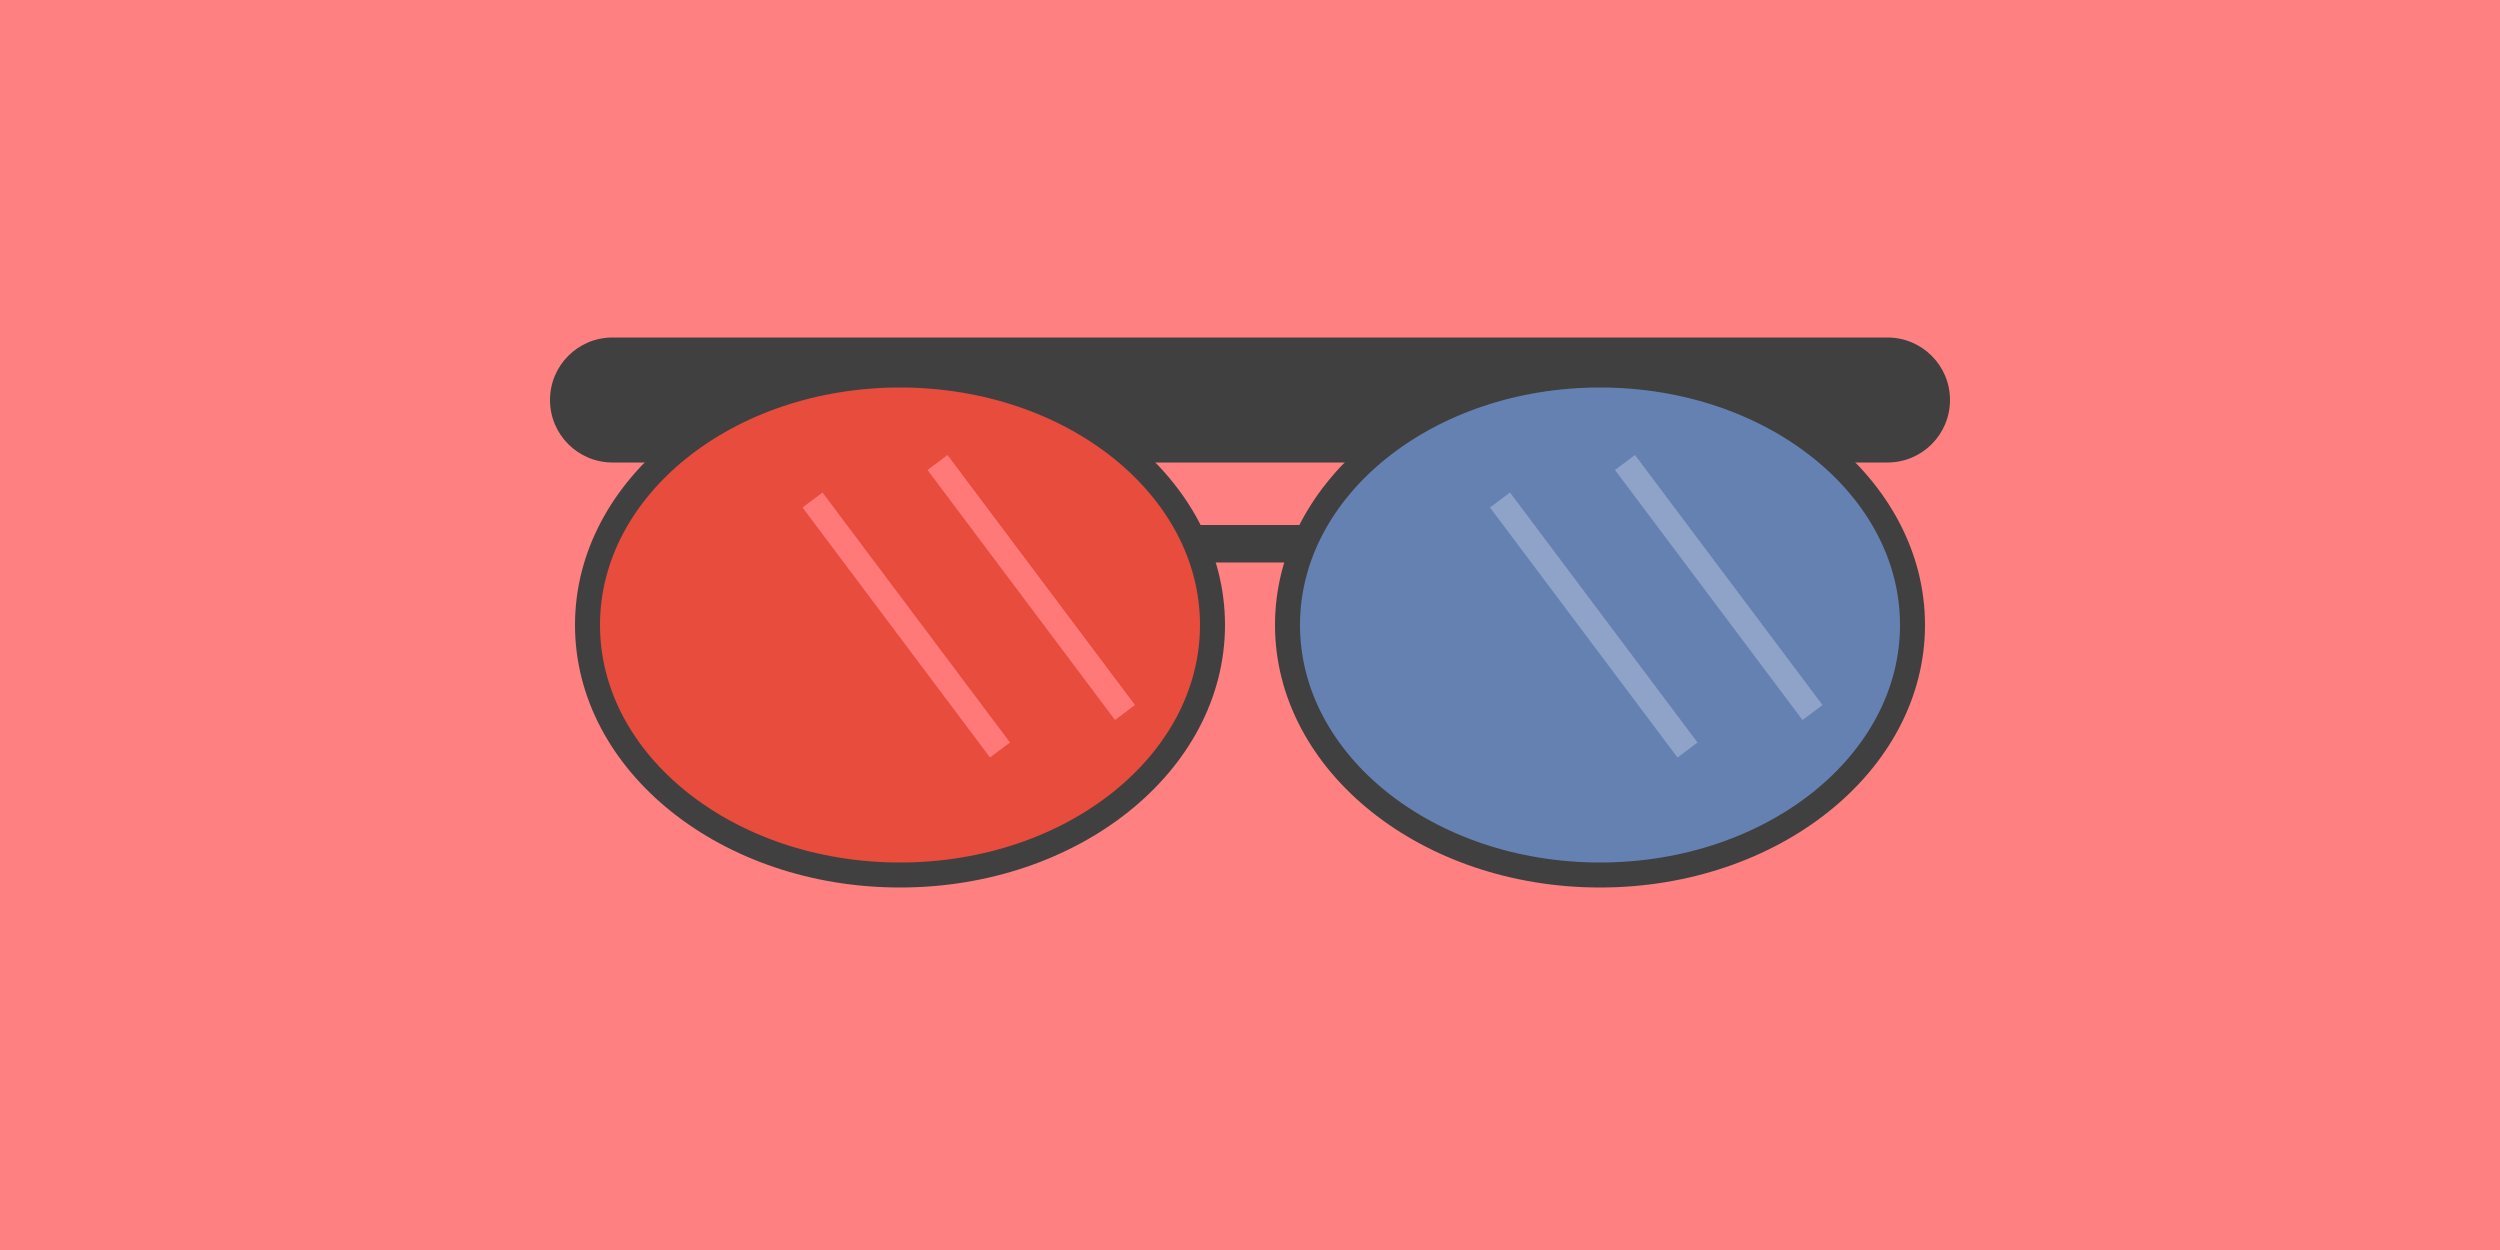
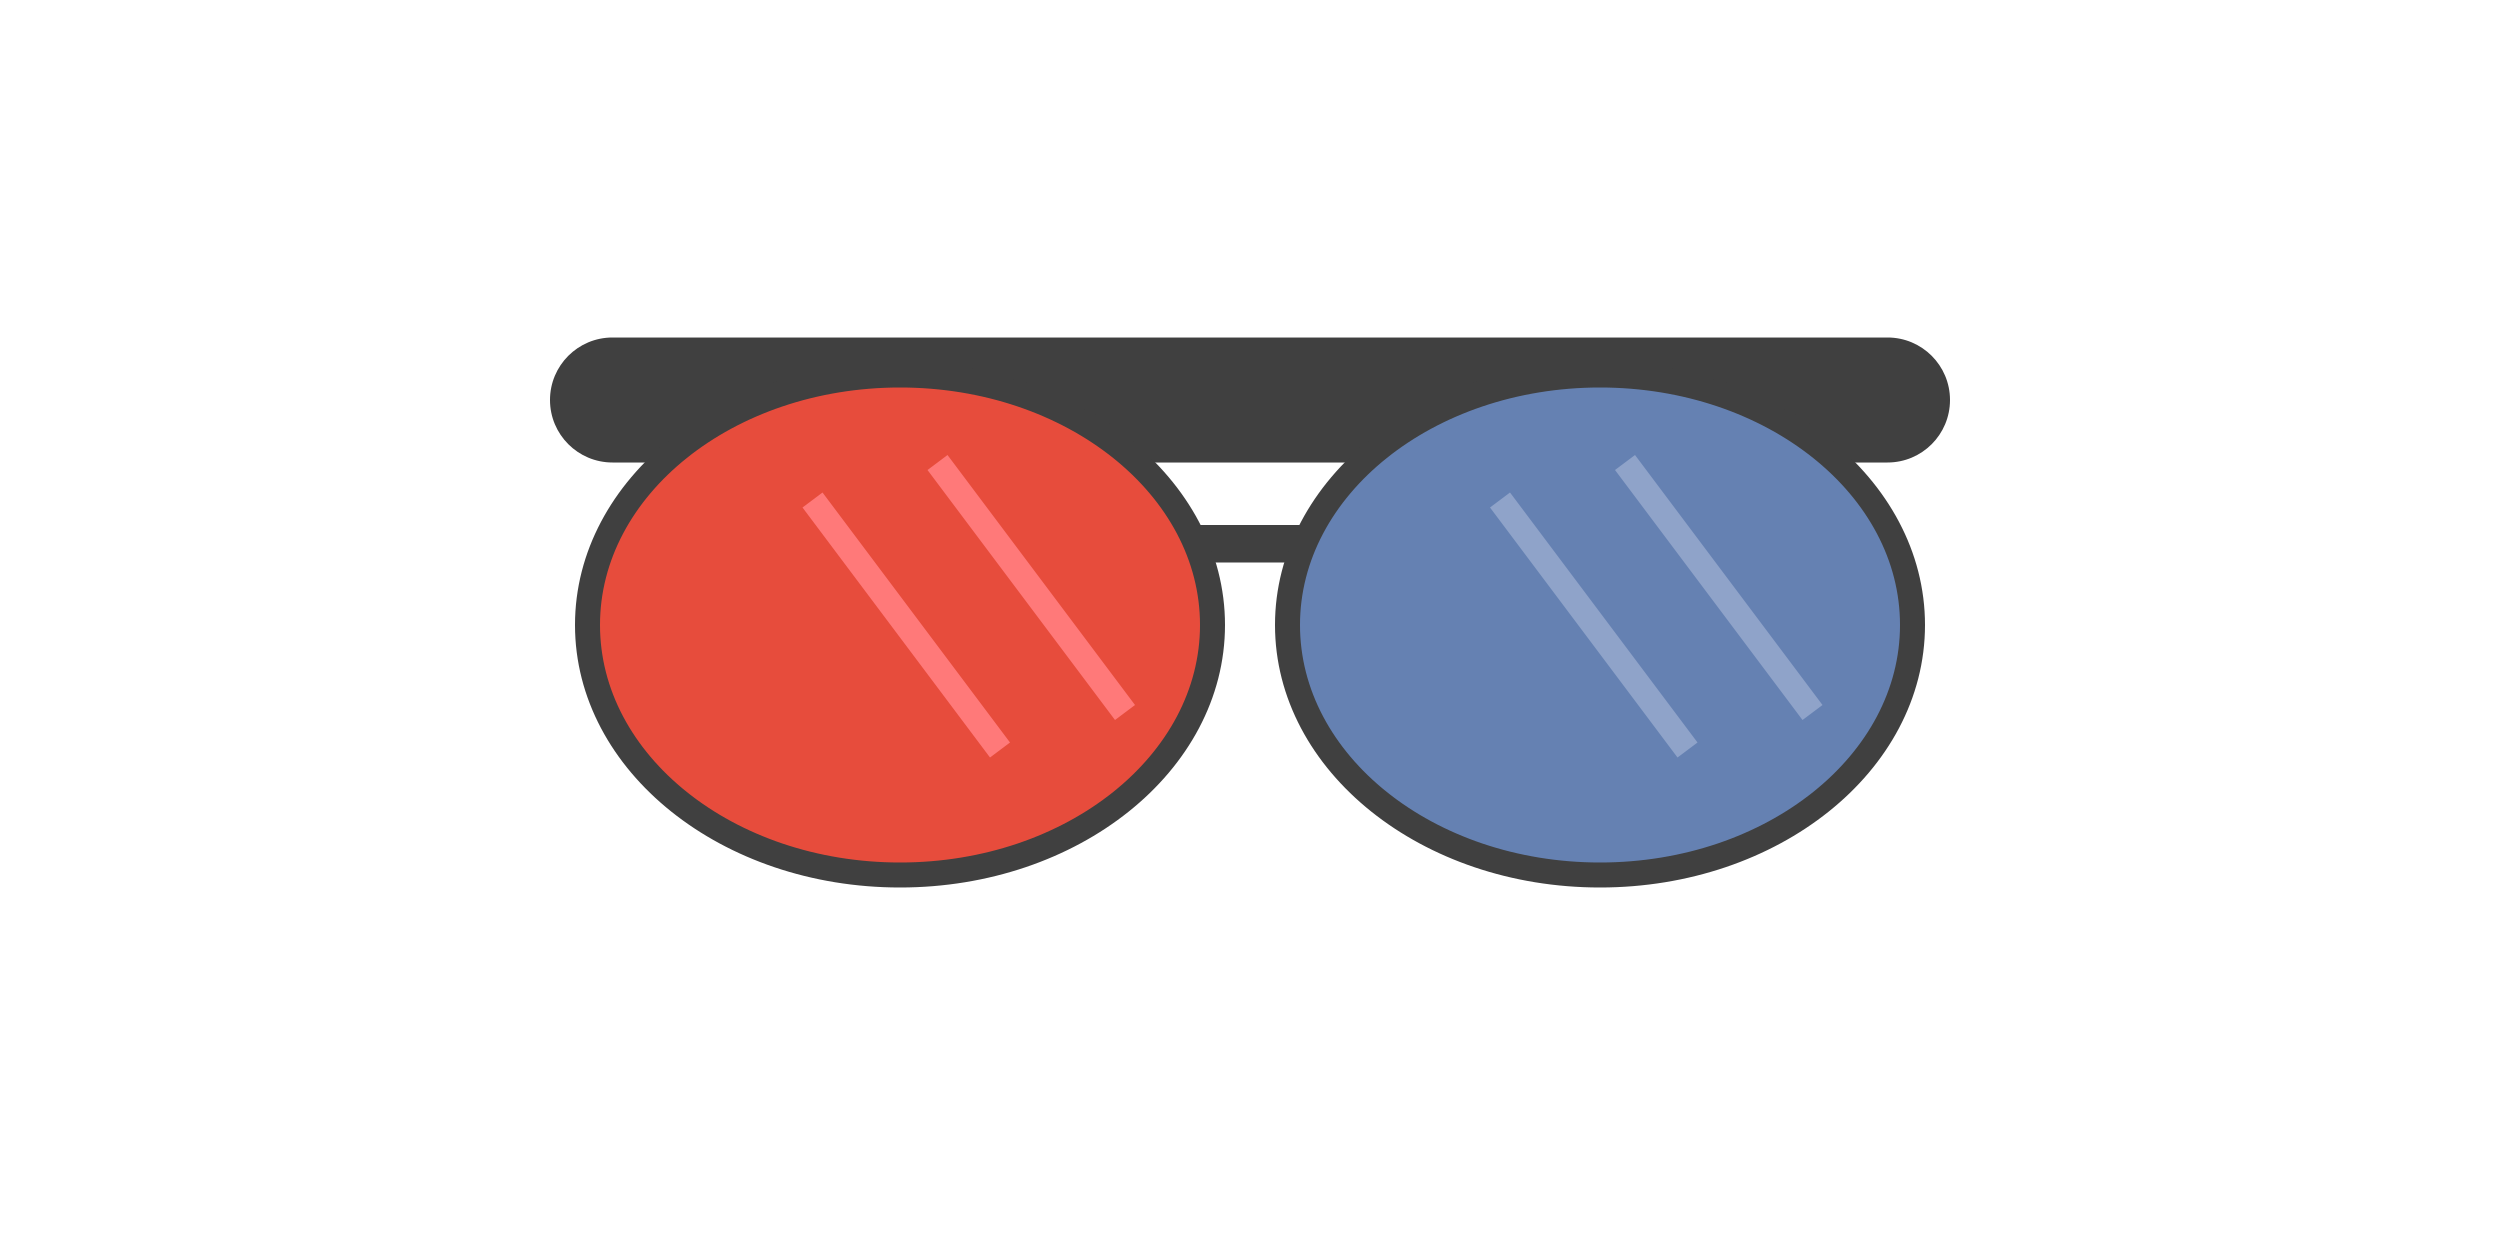
<svg xmlns="http://www.w3.org/2000/svg" viewBox="0 0 200 100" width="200" height="100">
-   <rect x="0" y="0" width="200" height="200" fill="rgba(255, 128, 128, 1)" />
  <rect x="44" y="27" width="112" height="10" fill="#404040" rx="5" />
  <rect x="90" y="42" width="20" height="3" fill="#404040" />
  <ellipse cx="72" cy="50" rx="25" ry="20" fill="#E74C3C" />
  <ellipse cx="72" cy="50" rx="25" ry="20" fill="none" stroke="#404040" stroke-width="2" />
  <ellipse cx="128" cy="50" rx="25" ry="20" fill="#6581B2" />
  <ellipse cx="128" cy="50" rx="25" ry="20" fill="none" stroke="#404040" stroke-width="2" />
  <line x1="65" y1="40" x2="80" y2="60" stroke="#FF7979" stroke-width="2" />
  <line x1="75" y1="37" x2="90" y2="57" stroke="#FF7979" stroke-width="2" />
  <line x1="120" y1="40" x2="135" y2="60" stroke="#8FA3C9" stroke-width="2" />
  <line x1="130" y1="37" x2="145" y2="57" stroke="#8FA3C9" stroke-width="2" />
</svg>
